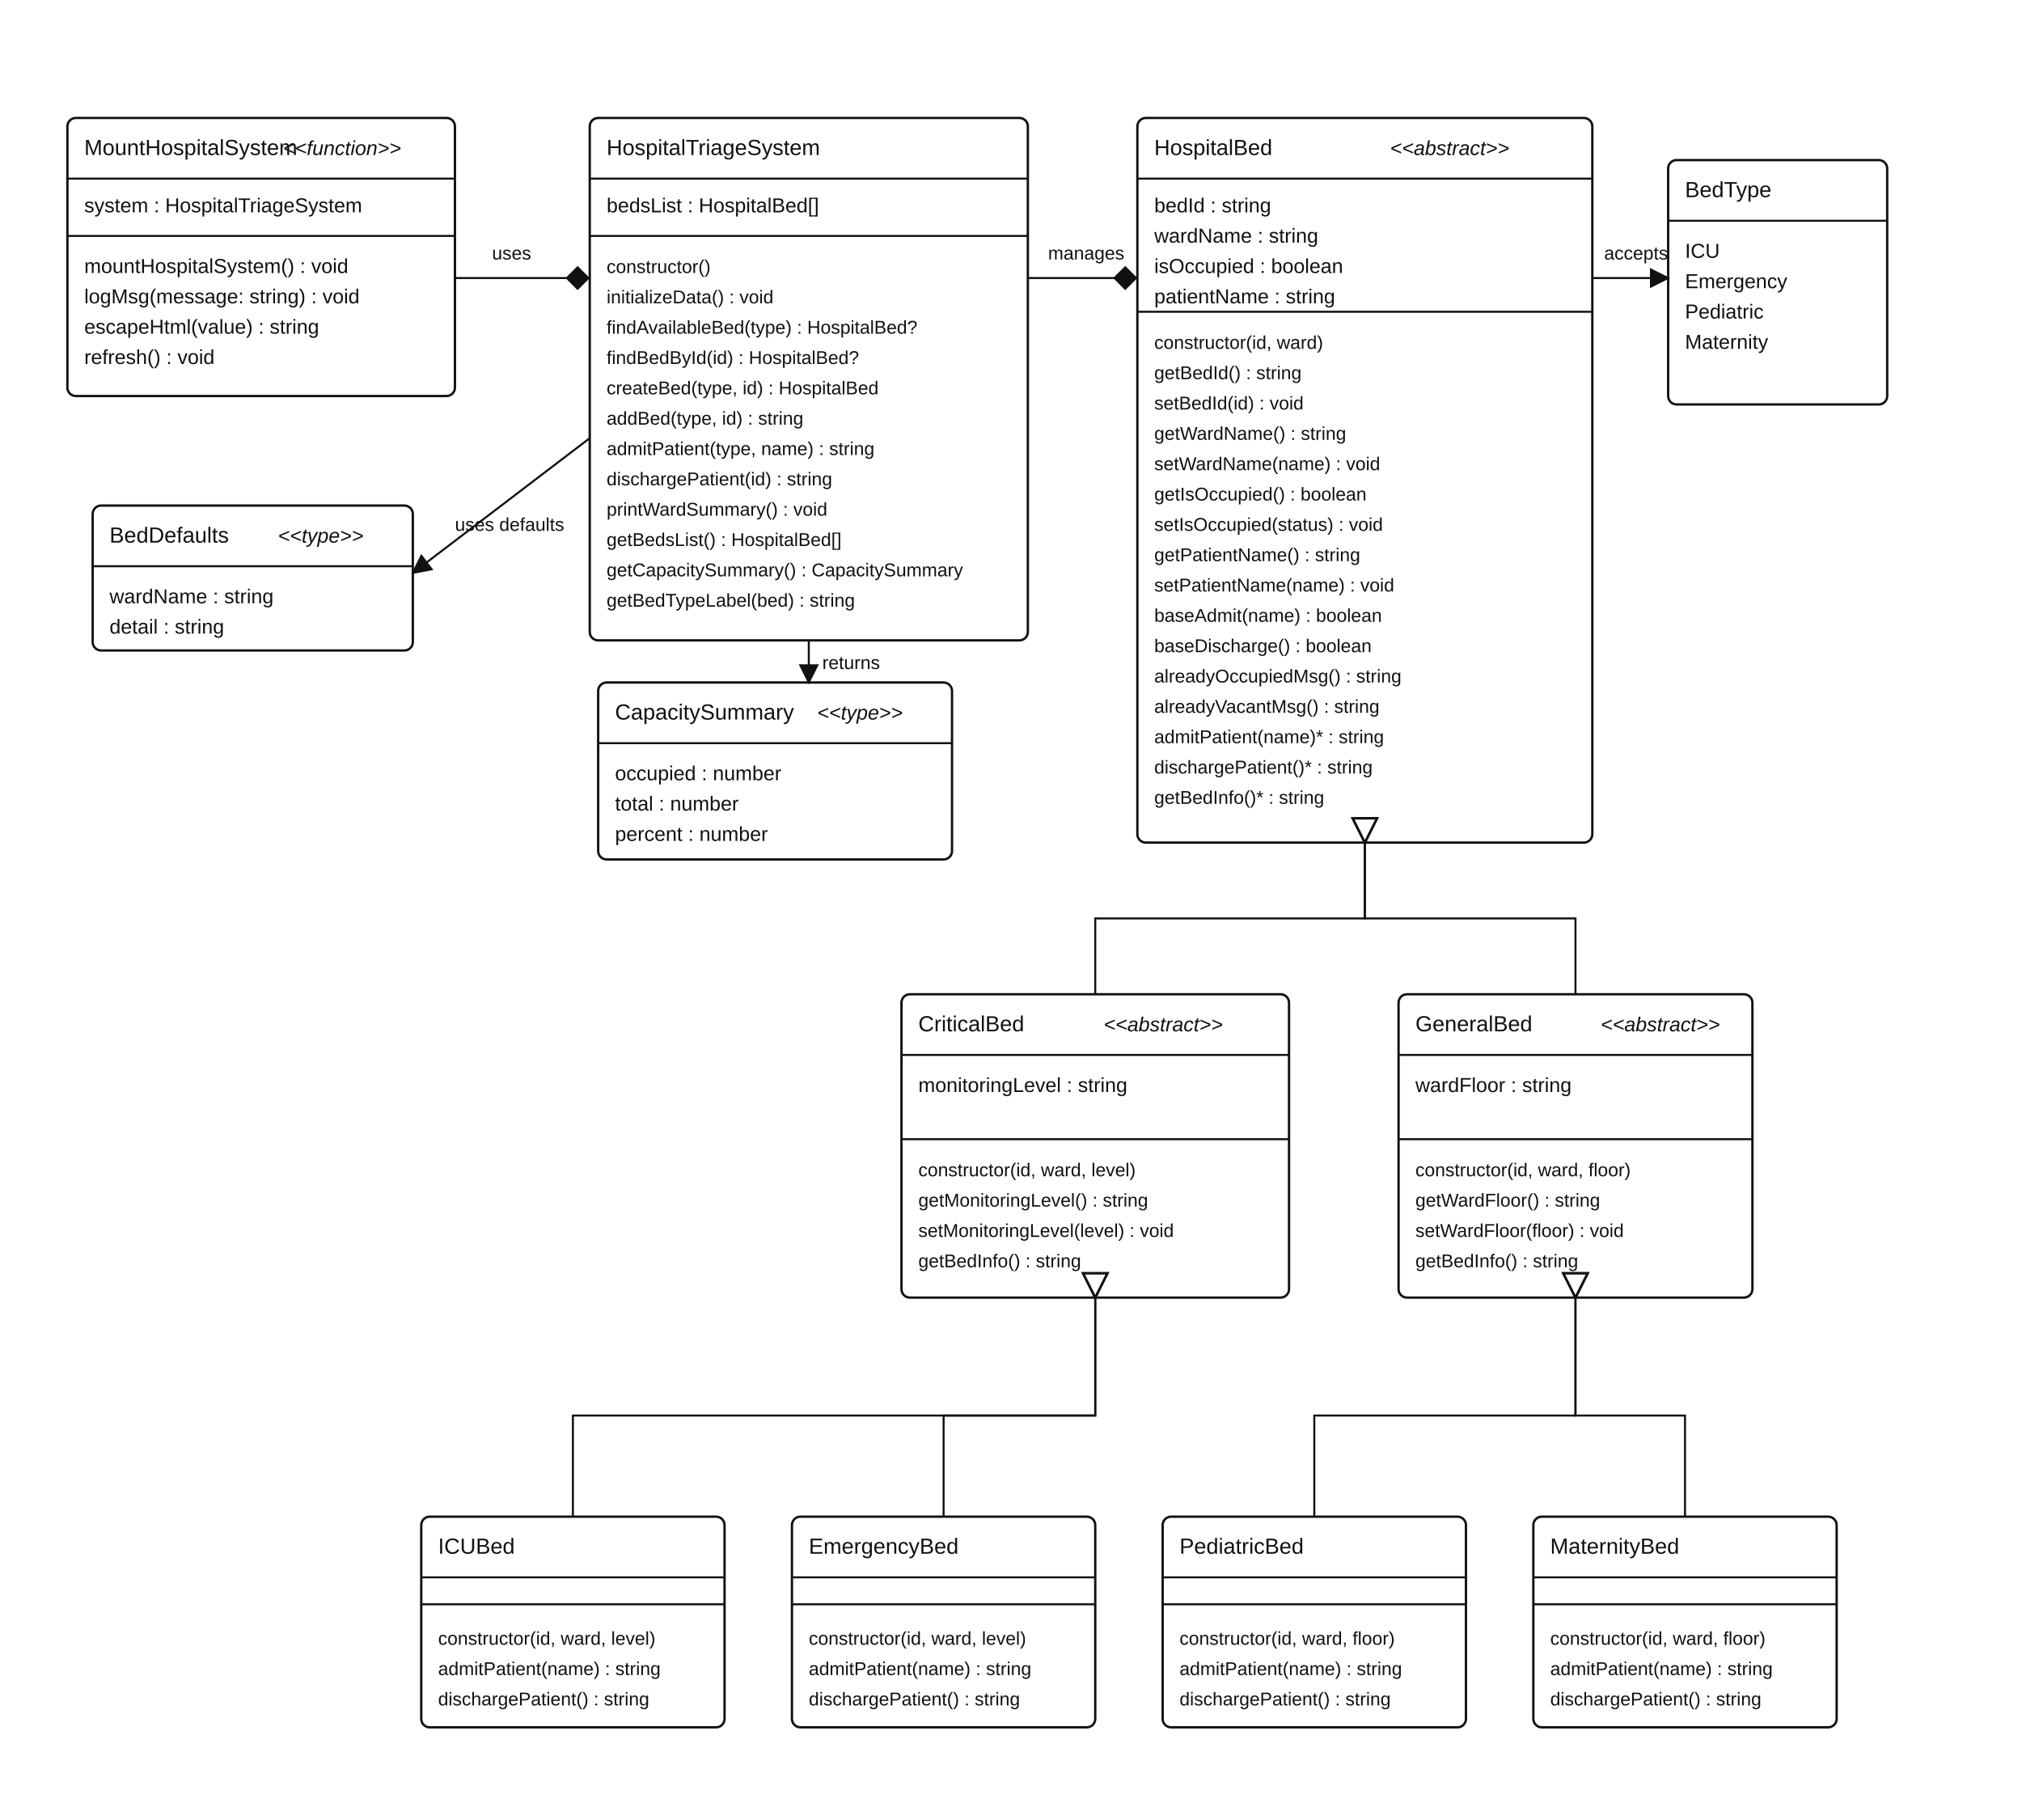
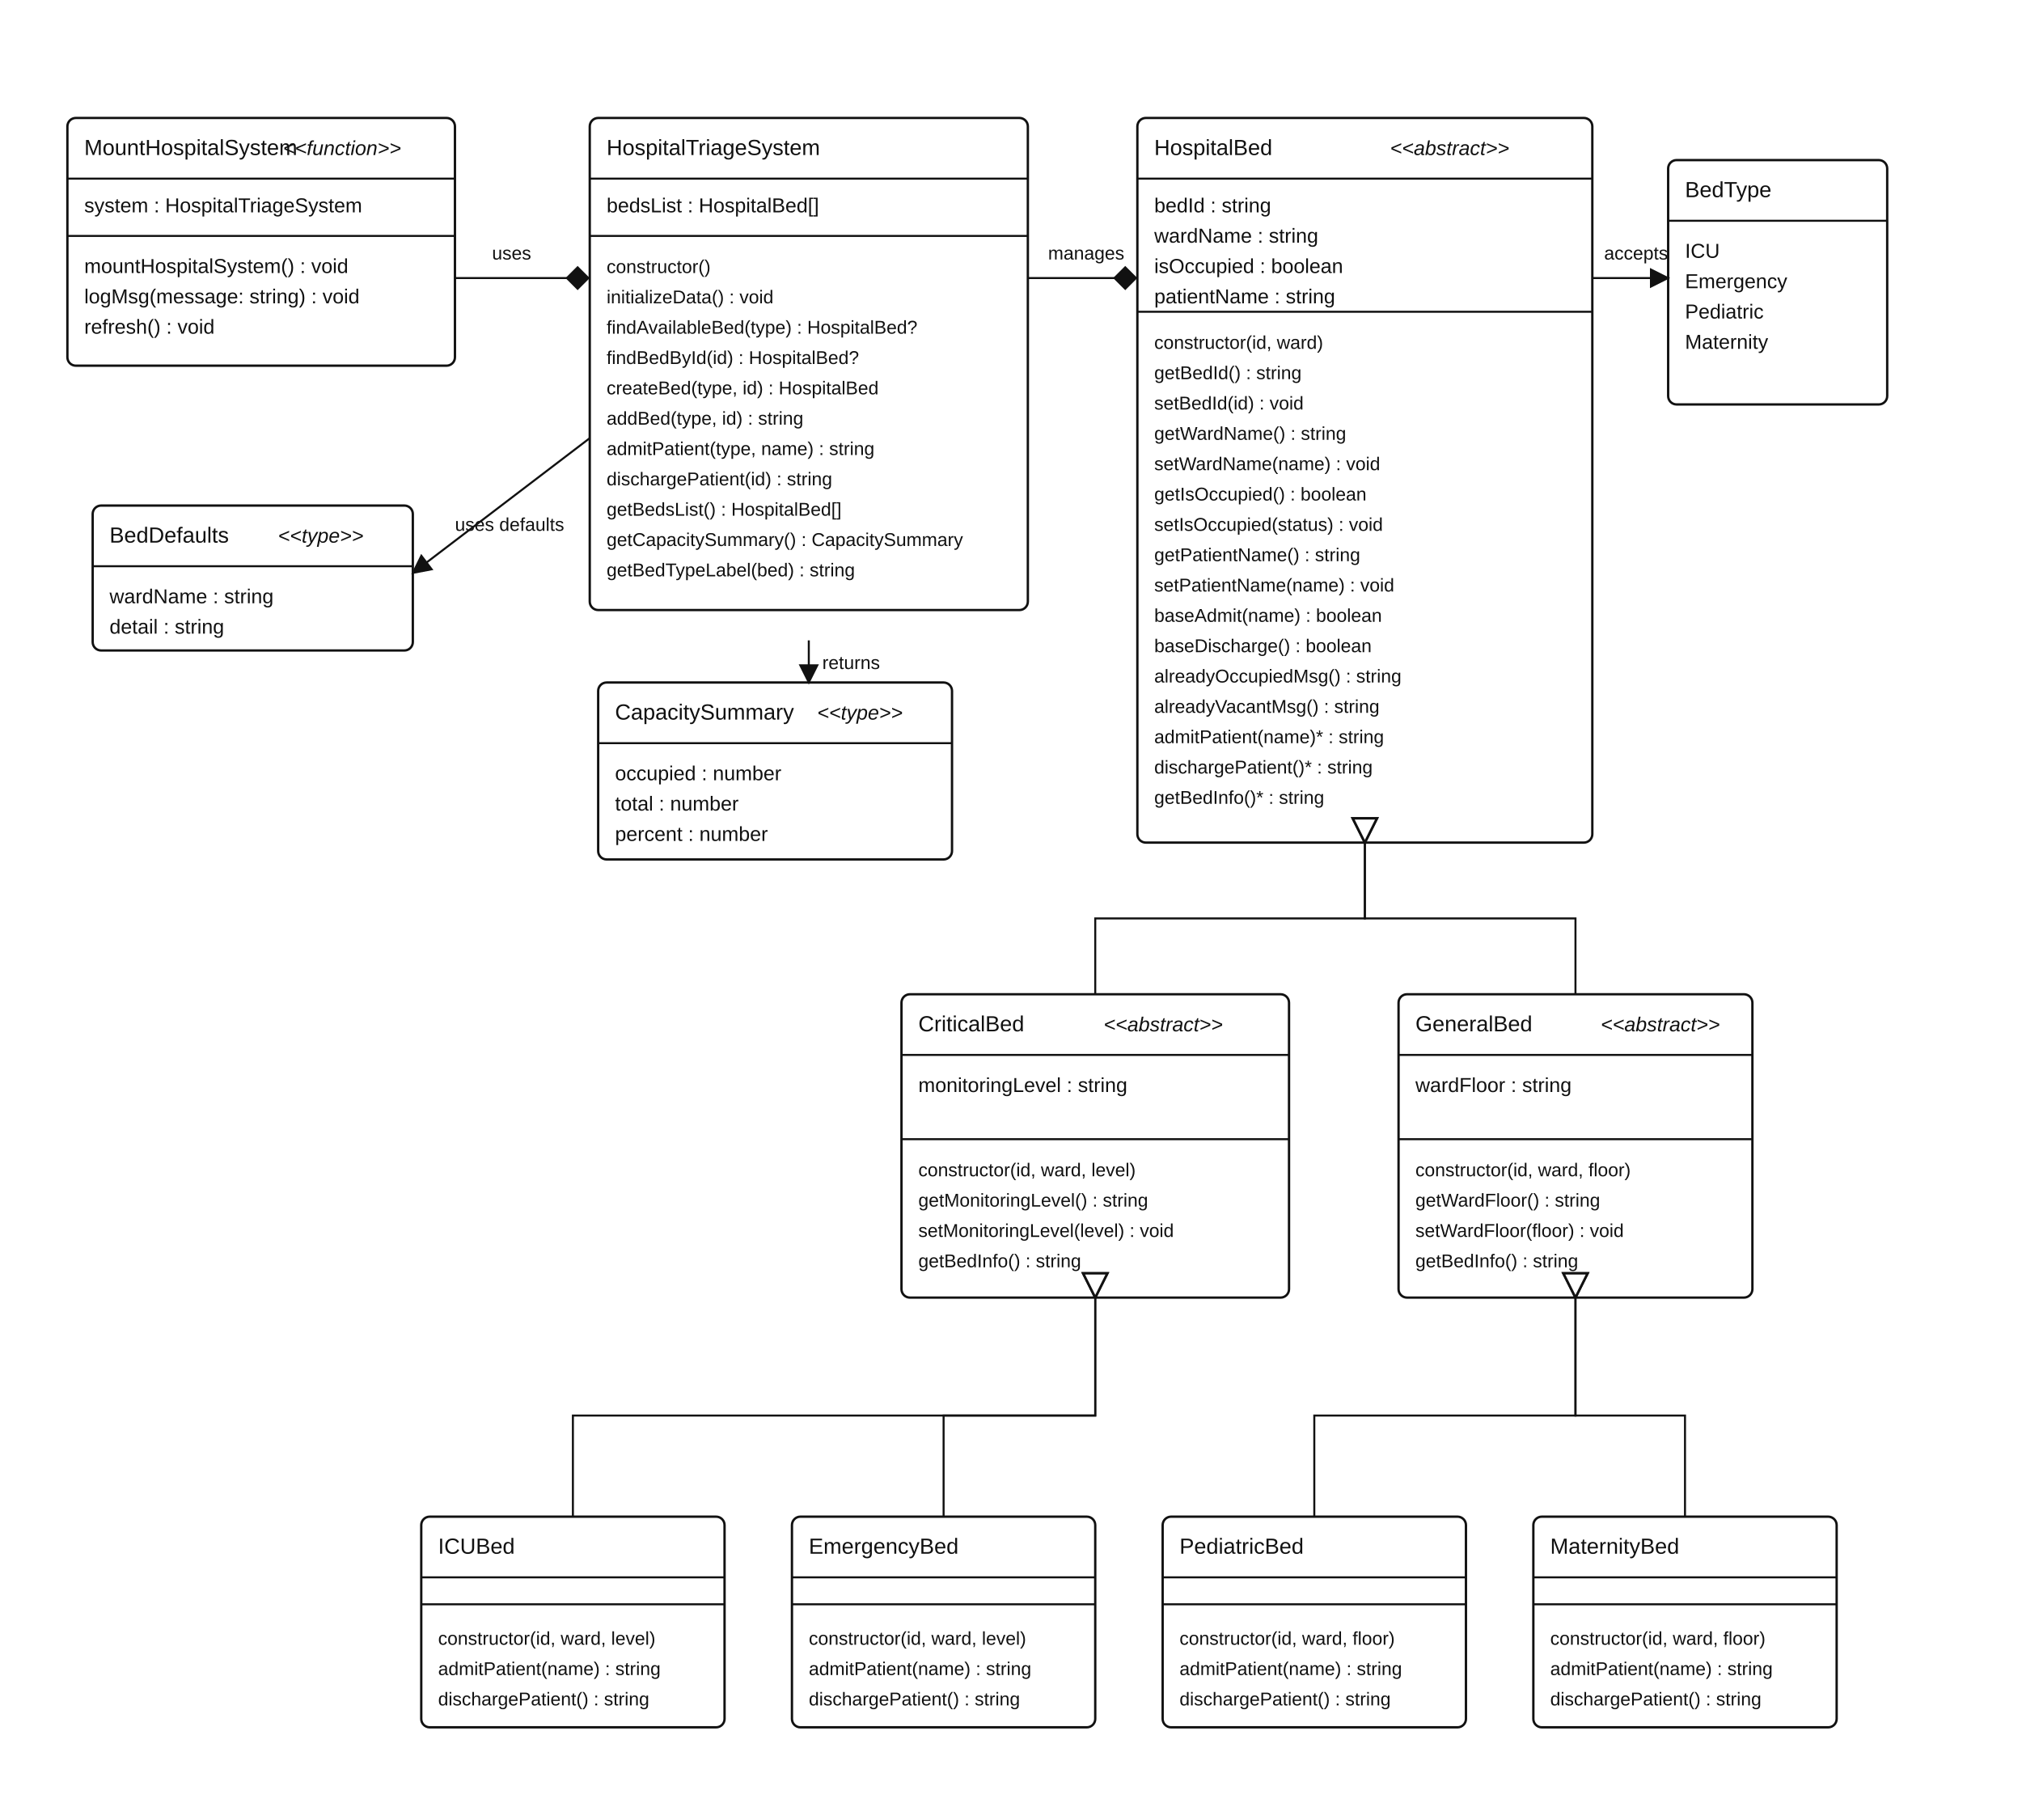
<svg xmlns="http://www.w3.org/2000/svg" width="1200" height="1080" viewBox="0 0 1200 1080">
  <defs>
    <style>
      .box { fill: #fff; stroke: #111; stroke-width: 1.4; }
      .line { stroke: #111; stroke-width: 1.2; fill: none; }
      .title { font: 13px Arial, sans-serif; fill: #111; }
      .text { font: 12px Arial, sans-serif; fill: #111; }
      .small { font: 11px Arial, sans-serif; fill: #111; }
      .abstract { font: italic 12px Arial, sans-serif; fill: #111; }
    </style>
    <marker id="arrow" markerWidth="10" markerHeight="10" refX="9" refY="5" orient="auto">
      <path d="M 0 0 L 10 5 L 0 10 z" fill="#111" />
    </marker>
    <marker id="inherit" markerWidth="14" markerHeight="14" refX="13" refY="7" orient="auto">
      <path d="M 1 1 L 13 7 L 1 13 z" fill="#fff" stroke="#111" stroke-width="1.2" />
    </marker>
    <marker id="diamond" markerWidth="14" markerHeight="14" refX="13" refY="7" orient="auto">
      <path d="M 1 7 L 7 1 L 13 7 L 7 13 z" fill="#111" />
    </marker>
  </defs>
  <rect width="1200" height="1080" fill="#fff" />
  <g transform="translate(40,70)">
-     <rect class="box" width="230" height="165" rx="5" />
+     <rect class="box" width="230" height="147" rx="5" />
    <line class="line" x1="0" y1="36" x2="230" y2="36" />
    <line class="line" x1="0" y1="70" x2="230" y2="70" />
    <text class="title" x="10" y="22">MountHospitalSystem</text>
    <text class="abstract" x="128" y="22">&lt;&lt;function&gt;&gt;</text>
    <text class="text" x="10" y="56">system : HospitalTriageSystem</text>
    <text class="text" x="10" y="92">mountHospitalSystem() : void</text>
    <text class="text" x="10" y="110">logMsg(message: string) : void</text>
-     <text class="text" x="10" y="128">escapeHtml(value) : string</text>
-     <text class="text" x="10" y="146">refresh() : void</text>
+     <text class="text" x="10" y="128">refresh() : void</text>
  </g>
  <g transform="translate(350,70)">
-     <rect class="box" width="260" height="310" rx="5" />
+     <rect class="box" width="260" height="292" rx="5" />
    <line class="line" x1="0" y1="36" x2="260" y2="36" />
    <line class="line" x1="0" y1="70" x2="260" y2="70" />
    <text class="title" x="10" y="22">HospitalTriageSystem</text>
    <text class="text" x="10" y="56">bedsList : HospitalBed[]</text>
    <text class="small" x="10" y="92">constructor()</text>
    <text class="small" x="10" y="110">initializeData() : void</text>
    <text class="small" x="10" y="128">findAvailableBed(type) : HospitalBed?</text>
    <text class="small" x="10" y="146">findBedById(id) : HospitalBed?</text>
    <text class="small" x="10" y="164">createBed(type, id) : HospitalBed</text>
    <text class="small" x="10" y="182">addBed(type, id) : string</text>
    <text class="small" x="10" y="200">admitPatient(type, name) : string</text>
    <text class="small" x="10" y="218">dischargePatient(id) : string</text>
-     <text class="small" x="10" y="236">printWardSummary() : void</text>
-     <text class="small" x="10" y="254">getBedsList() : HospitalBed[]</text>
-     <text class="small" x="10" y="272">getCapacitySummary() : CapacitySummary</text>
-     <text class="small" x="10" y="290">getBedTypeLabel(bed) : string</text>
+     <text class="small" x="10" y="236">getBedsList() : HospitalBed[]</text>
+     <text class="small" x="10" y="254">getCapacitySummary() : CapacitySummary</text>
+     <text class="small" x="10" y="272">getBedTypeLabel(bed) : string</text>
  </g>
  <g transform="translate(675,70)">
    <rect class="box" width="270" height="430" rx="5" />
    <line class="line" x1="0" y1="36" x2="270" y2="36" />
    <line class="line" x1="0" y1="115" x2="270" y2="115" />
    <text class="title" x="10" y="22">HospitalBed</text>
    <text class="abstract" x="150" y="22">&lt;&lt;abstract&gt;&gt;</text>
    <text class="text" x="10" y="56">bedId : string</text>
    <text class="text" x="10" y="74">wardName : string</text>
    <text class="text" x="10" y="92">isOccupied : boolean</text>
    <text class="text" x="10" y="110">patientName : string</text>
    <text class="small" x="10" y="137">constructor(id, ward)</text>
    <text class="small" x="10" y="155">getBedId() : string</text>
    <text class="small" x="10" y="173">setBedId(id) : void</text>
    <text class="small" x="10" y="191">getWardName() : string</text>
    <text class="small" x="10" y="209">setWardName(name) : void</text>
    <text class="small" x="10" y="227">getIsOccupied() : boolean</text>
    <text class="small" x="10" y="245">setIsOccupied(status) : void</text>
    <text class="small" x="10" y="263">getPatientName() : string</text>
    <text class="small" x="10" y="281">setPatientName(name) : void</text>
    <text class="small" x="10" y="299">baseAdmit(name) : boolean</text>
    <text class="small" x="10" y="317">baseDischarge() : boolean</text>
    <text class="small" x="10" y="335">alreadyOccupiedMsg() : string</text>
    <text class="small" x="10" y="353">alreadyVacantMsg() : string</text>
    <text class="small" x="10" y="371">admitPatient(name)* : string</text>
    <text class="small" x="10" y="389">dischargePatient()* : string</text>
    <text class="small" x="10" y="407">getBedInfo()* : string</text>
  </g>
  <g transform="translate(990,95)">
    <rect class="box" width="130" height="145" rx="5" />
    <line class="line" x1="0" y1="36" x2="130" y2="36" />
    <text class="title" x="10" y="22">BedType</text>
    <text class="text" x="10" y="58">ICU</text>
    <text class="text" x="10" y="76">Emergency</text>
    <text class="text" x="10" y="94">Pediatric</text>
    <text class="text" x="10" y="112">Maternity</text>
  </g>
  <g transform="translate(355,405)">
    <rect class="box" width="210" height="105" rx="5" />
    <line class="line" x1="0" y1="36" x2="210" y2="36" />
    <text class="title" x="10" y="22">CapacitySummary</text>
    <text class="abstract" x="130" y="22">&lt;&lt;type&gt;&gt;</text>
    <text class="text" x="10" y="58">occupied : number</text>
    <text class="text" x="10" y="76">total : number</text>
    <text class="text" x="10" y="94">percent : number</text>
  </g>
  <g transform="translate(55,300)">
    <rect class="box" width="190" height="86" rx="5" />
    <line class="line" x1="0" y1="36" x2="190" y2="36" />
    <text class="title" x="10" y="22">BedDefaults</text>
    <text class="abstract" x="110" y="22">&lt;&lt;type&gt;&gt;</text>
    <text class="text" x="10" y="58">wardName : string</text>
    <text class="text" x="10" y="76">detail : string</text>
  </g>
  <g transform="translate(535,590)">
    <rect class="box" width="230" height="180" rx="5" />
    <line class="line" x1="0" y1="36" x2="230" y2="36" />
    <line class="line" x1="0" y1="86" x2="230" y2="86" />
    <text class="title" x="10" y="22">CriticalBed</text>
    <text class="abstract" x="120" y="22">&lt;&lt;abstract&gt;&gt;</text>
    <text class="text" x="10" y="58">monitoringLevel : string</text>
    <text class="small" x="10" y="108">constructor(id, ward, level)</text>
    <text class="small" x="10" y="126">getMonitoringLevel() : string</text>
    <text class="small" x="10" y="144">setMonitoringLevel(level) : void</text>
    <text class="small" x="10" y="162">getBedInfo() : string</text>
  </g>
  <g transform="translate(830,590)">
    <rect class="box" width="210" height="180" rx="5" />
    <line class="line" x1="0" y1="36" x2="210" y2="36" />
    <line class="line" x1="0" y1="86" x2="210" y2="86" />
    <text class="title" x="10" y="22">GeneralBed</text>
    <text class="abstract" x="120" y="22">&lt;&lt;abstract&gt;&gt;</text>
    <text class="text" x="10" y="58">wardFloor : string</text>
    <text class="small" x="10" y="108">constructor(id, ward, floor)</text>
    <text class="small" x="10" y="126">getWardFloor() : string</text>
    <text class="small" x="10" y="144">setWardFloor(floor) : void</text>
    <text class="small" x="10" y="162">getBedInfo() : string</text>
  </g>
  <g transform="translate(250,900)">
    <rect class="box" width="180" height="125" rx="5" />
    <line class="line" x1="0" y1="36" x2="180" y2="36" />
    <line class="line" x1="0" y1="52" x2="180" y2="52" />
    <text class="title" x="10" y="22">ICUBed</text>
    <text class="small" x="10" y="76">constructor(id, ward, level)</text>
    <text class="small" x="10" y="94">admitPatient(name) : string</text>
    <text class="small" x="10" y="112">dischargePatient() : string</text>
  </g>
  <g transform="translate(470,900)">
    <rect class="box" width="180" height="125" rx="5" />
    <line class="line" x1="0" y1="36" x2="180" y2="36" />
    <line class="line" x1="0" y1="52" x2="180" y2="52" />
    <text class="title" x="10" y="22">EmergencyBed</text>
    <text class="small" x="10" y="76">constructor(id, ward, level)</text>
    <text class="small" x="10" y="94">admitPatient(name) : string</text>
    <text class="small" x="10" y="112">dischargePatient() : string</text>
  </g>
  <g transform="translate(690,900)">
    <rect class="box" width="180" height="125" rx="5" />
    <line class="line" x1="0" y1="36" x2="180" y2="36" />
    <line class="line" x1="0" y1="52" x2="180" y2="52" />
    <text class="title" x="10" y="22">PediatricBed</text>
    <text class="small" x="10" y="76">constructor(id, ward, floor)</text>
    <text class="small" x="10" y="94">admitPatient(name) : string</text>
    <text class="small" x="10" y="112">dischargePatient() : string</text>
  </g>
  <g transform="translate(910,900)">
    <rect class="box" width="180" height="125" rx="5" />
    <line class="line" x1="0" y1="36" x2="180" y2="36" />
    <line class="line" x1="0" y1="52" x2="180" y2="52" />
    <text class="title" x="10" y="22">MaternityBed</text>
    <text class="small" x="10" y="76">constructor(id, ward, floor)</text>
    <text class="small" x="10" y="94">admitPatient(name) : string</text>
    <text class="small" x="10" y="112">dischargePatient() : string</text>
  </g>
  <line class="line" x1="270" y1="165" x2="350" y2="165" marker-end="url(#diamond)" />
  <line class="line" x1="610" y1="165" x2="675" y2="165" marker-end="url(#diamond)" />
  <line class="line" x1="945" y1="165" x2="990" y2="165" marker-end="url(#arrow)" />
  <line class="line" x1="480" y1="380" x2="480" y2="405" marker-end="url(#arrow)" />
  <line class="line" x1="350" y1="260" x2="245" y2="340" marker-end="url(#arrow)" />
  <path class="line" d="M810 500 L810 545 L650 545 L650 590" marker-start="url(#inherit)" />
  <path class="line" d="M810 500 L810 545 L935 545 L935 590" marker-start="url(#inherit)" />
  <path class="line" d="M650 770 L650 840 L340 840 L340 900" marker-start="url(#inherit)" />
  <path class="line" d="M650 770 L650 840 L560 840 L560 900" marker-start="url(#inherit)" />
  <path class="line" d="M935 770 L935 840 L780 840 L780 900" marker-start="url(#inherit)" />
  <path class="line" d="M935 770 L935 840 L1000 840 L1000 900" marker-start="url(#inherit)" />
  <text class="small" x="292" y="154">uses</text>
  <text class="small" x="622" y="154">manages</text>
  <text class="small" x="952" y="154">accepts</text>
  <text class="small" x="488" y="397">returns</text>
  <text class="small" x="270" y="315">uses defaults</text>
</svg>
